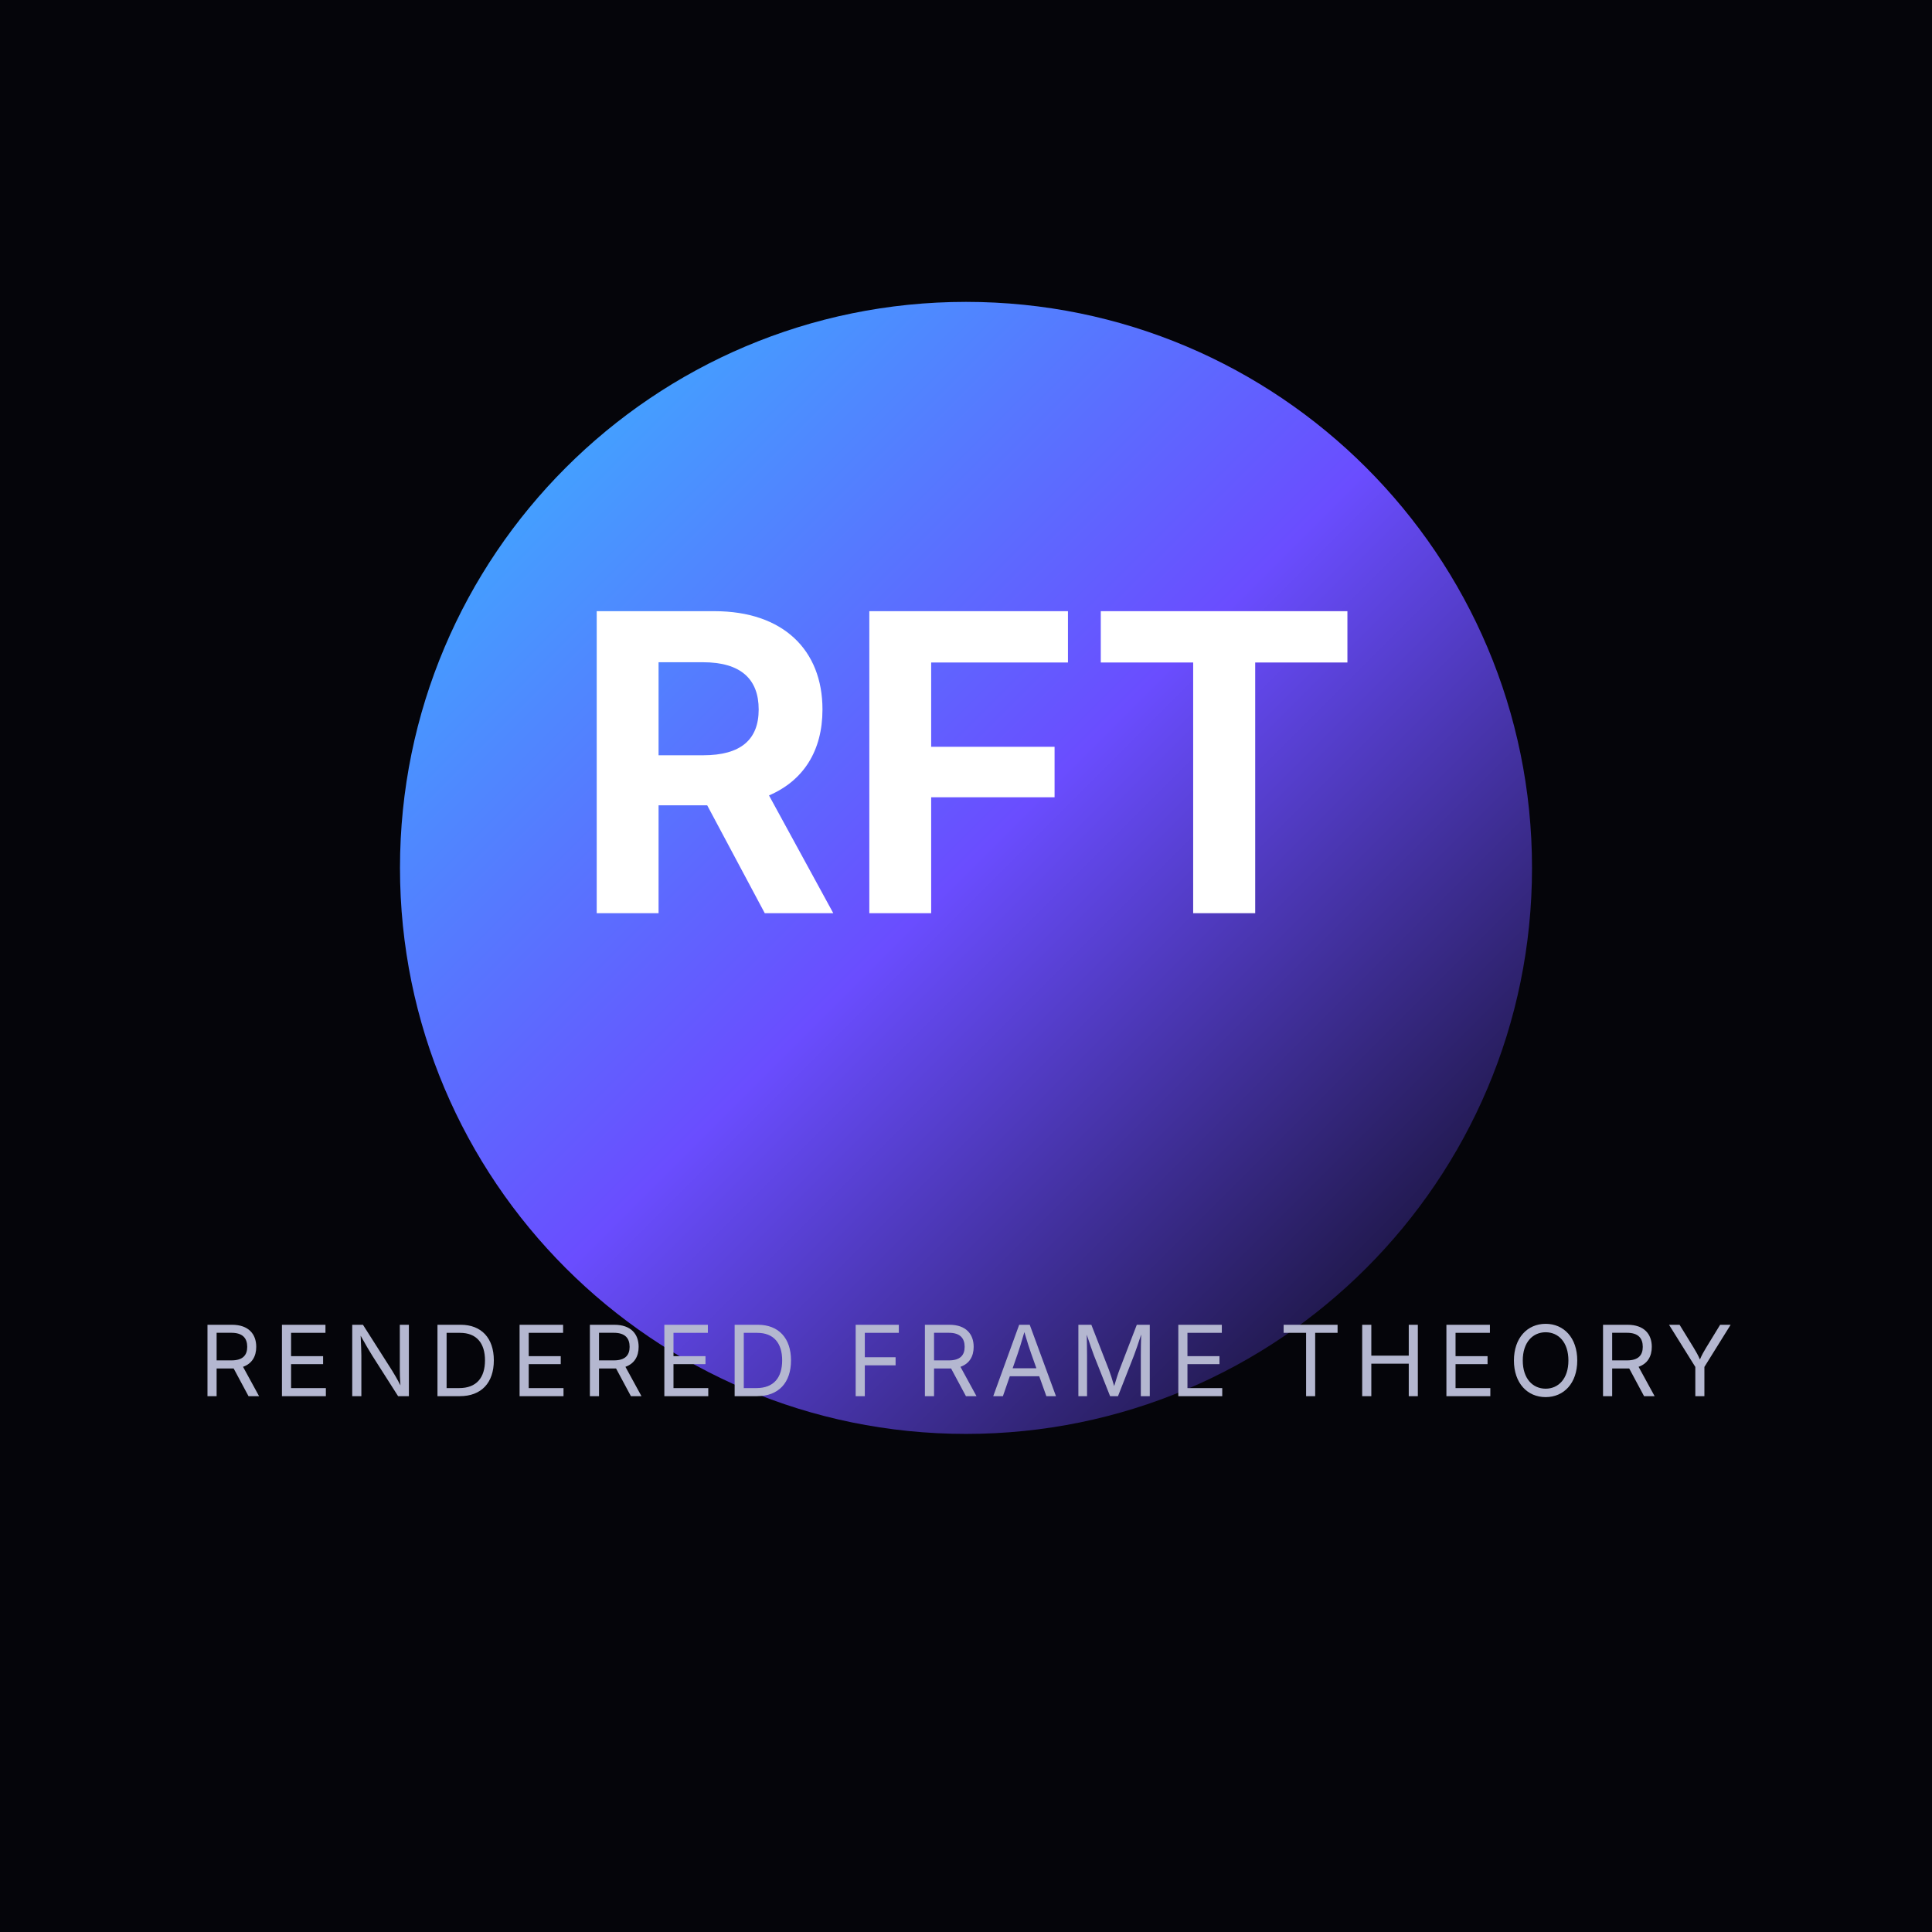
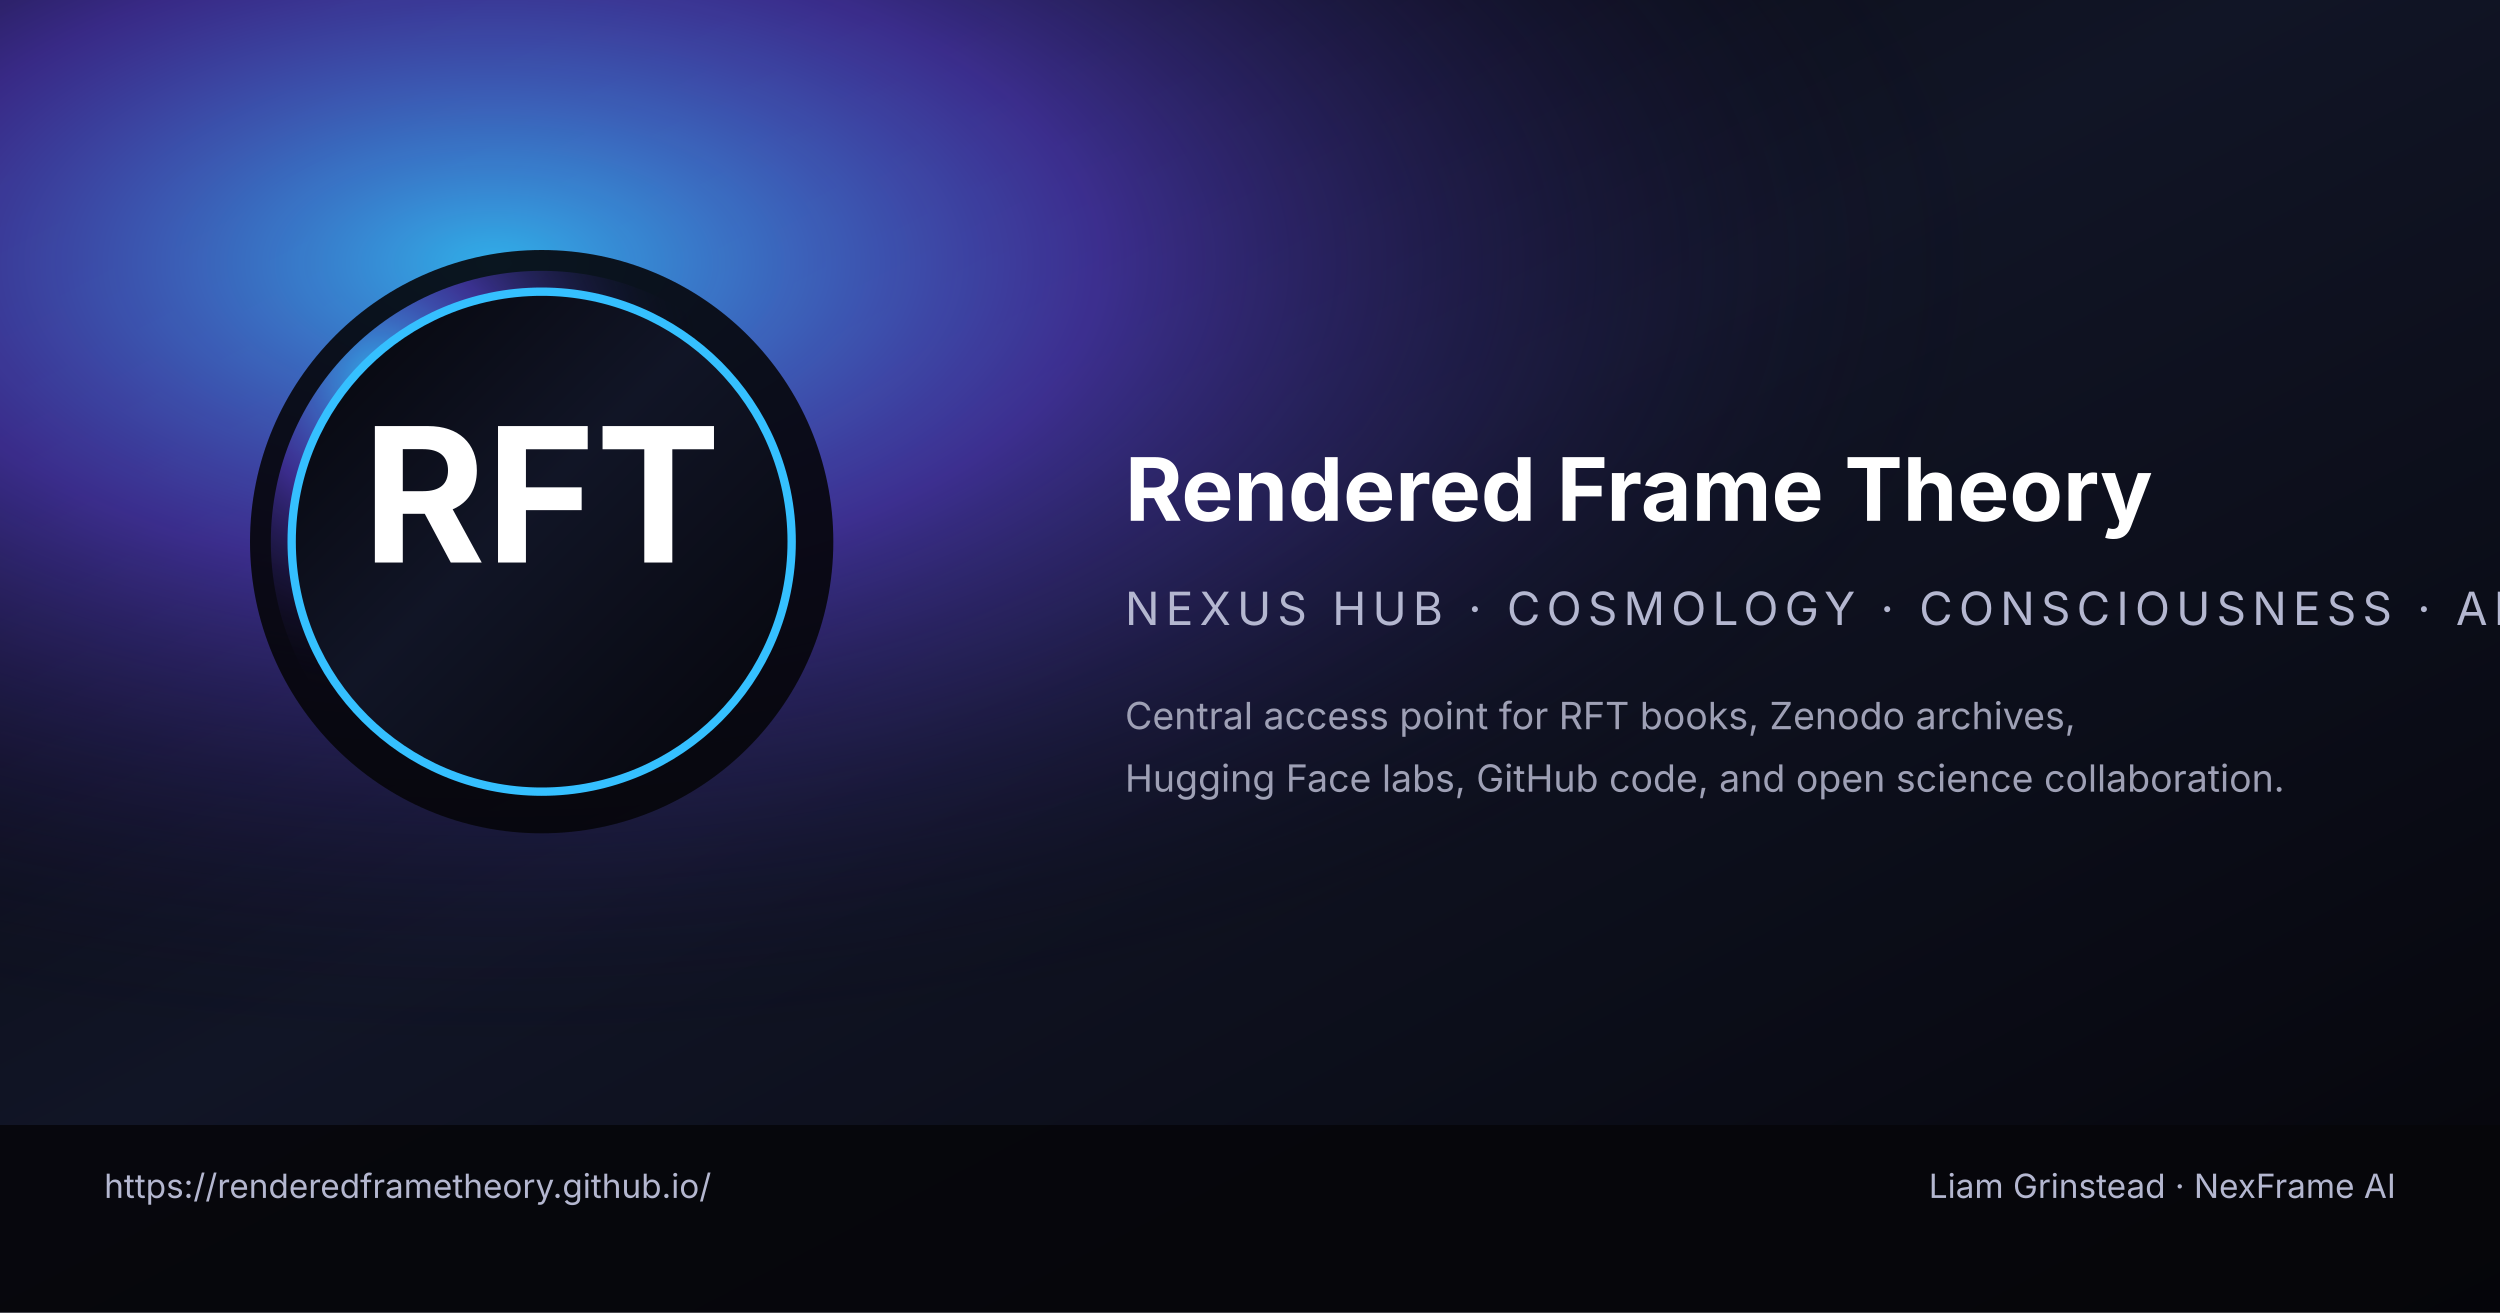
- <svg xmlns="http://www.w3.org/2000/svg" width="512" height="512" viewBox="0 0 512 512">
+ <svg xmlns="http://www.w3.org/2000/svg" width="1200" height="630" viewBox="0 0 1200 630">
  <defs>
-     <linearGradient id="rft-bg" x1="0%" y1="0%" x2="100%" y2="100%">
-       <stop offset="0%" stop-color="#35c0ff" />
-       <stop offset="50%" stop-color="#6a4dff" />
+     <linearGradient id="rft-og-bg" x1="0%" y1="0%" x2="100%" y2="100%">
+       <stop offset="0%" stop-color="#05050a" />
+       <stop offset="45%" stop-color="#111526" />
      <stop offset="100%" stop-color="#05050a" />
    </linearGradient>
+     <radialGradient id="rft-glow" cx="20%" cy="20%" r="60%">
+       <stop offset="0%" stop-color="#35c0ff" stop-opacity="0.9" />
+       <stop offset="40%" stop-color="#6a4dff" stop-opacity="0.5" />
+       <stop offset="100%" stop-color="#05050a" stop-opacity="0" />
+     </radialGradient>
  </defs>
-   <rect width="512" height="512" fill="#05050a" />
-   <circle cx="256" cy="230" r="150" fill="url(#rft-bg)" />
-   <text x="256" y="242" text-anchor="middle" font-family="system-ui, -apple-system, BlinkMacSystemFont, 'Segoe UI', sans-serif" font-size="110" fill="#ffffff" font-weight="700">
+   <rect width="1200" height="630" fill="url(#rft-og-bg)" />
+   <rect x="0" y="0" width="1200" height="630" fill="url(#rft-glow)" />
+   <circle cx="260" cy="260" r="140" fill="#05050a" opacity="0.9" />
+   <circle cx="260" cy="260" r="130" fill="url(#rft-glow)" />
+   <circle cx="260" cy="260" r="120" fill="url(#rft-og-bg)" stroke="#35c0ff" stroke-width="4" />
+   <text x="260" y="270" text-anchor="middle" font-family="system-ui, -apple-system, BlinkMacSystemFont, 'Segoe UI', sans-serif" font-size="90" fill="#ffffff" font-weight="700">
    RFT
  </text>
-   <text x="256" y="370" text-anchor="middle" font-family="system-ui, -apple-system, BlinkMacSystemFont, 'Segoe UI', sans-serif" font-size="26" fill="#b4b7d0" letter-spacing="3">
-     RENDERED FRAME THEORY
+   <text x="540" y="250" font-family="system-ui, -apple-system, BlinkMacSystemFont, 'Segoe UI', sans-serif" font-size="42" fill="#ffffff" font-weight="700">
+     Rendered Frame Theory
+   </text>
+   <text x="540" y="300" font-family="system-ui, -apple-system, BlinkMacSystemFont, 'Segoe UI', sans-serif" font-size="22" fill="#b4b7d0" letter-spacing="3">
+     NEXUS HUB · COSMOLOGY · CONSCIOUSNESS · AI
+   </text>
+   <text x="540" y="350" font-family="system-ui, -apple-system, BlinkMacSystemFont, 'Segoe UI', sans-serif" font-size="18" fill="#9ea0b5">
+     Central access point for RFT books, Zenodo archives,
+   </text>
+   <text x="540" y="380" font-family="system-ui, -apple-system, BlinkMacSystemFont, 'Segoe UI', sans-serif" font-size="18" fill="#9ea0b5">
+     Hugging Face labs, GitHub code, and open science collaboration.
+   </text>
+   <rect x="0" y="540" width="1200" height="90" fill="#05050a" opacity="0.9" />
+   <text x="50" y="575" font-family="system-ui, -apple-system, BlinkMacSystemFont, 'Segoe UI', sans-serif" font-size="16" fill="#b4b7d0">
+     https://renderedframetheory.github.io/
+   </text>
+   <text x="1150" y="575" text-anchor="end" font-family="system-ui, -apple-system, BlinkMacSystemFont, 'Segoe UI', sans-serif" font-size="16" fill="#b4b7d0">
+     Liam Grinstead · NexFrame AI
  </text>
</svg>
